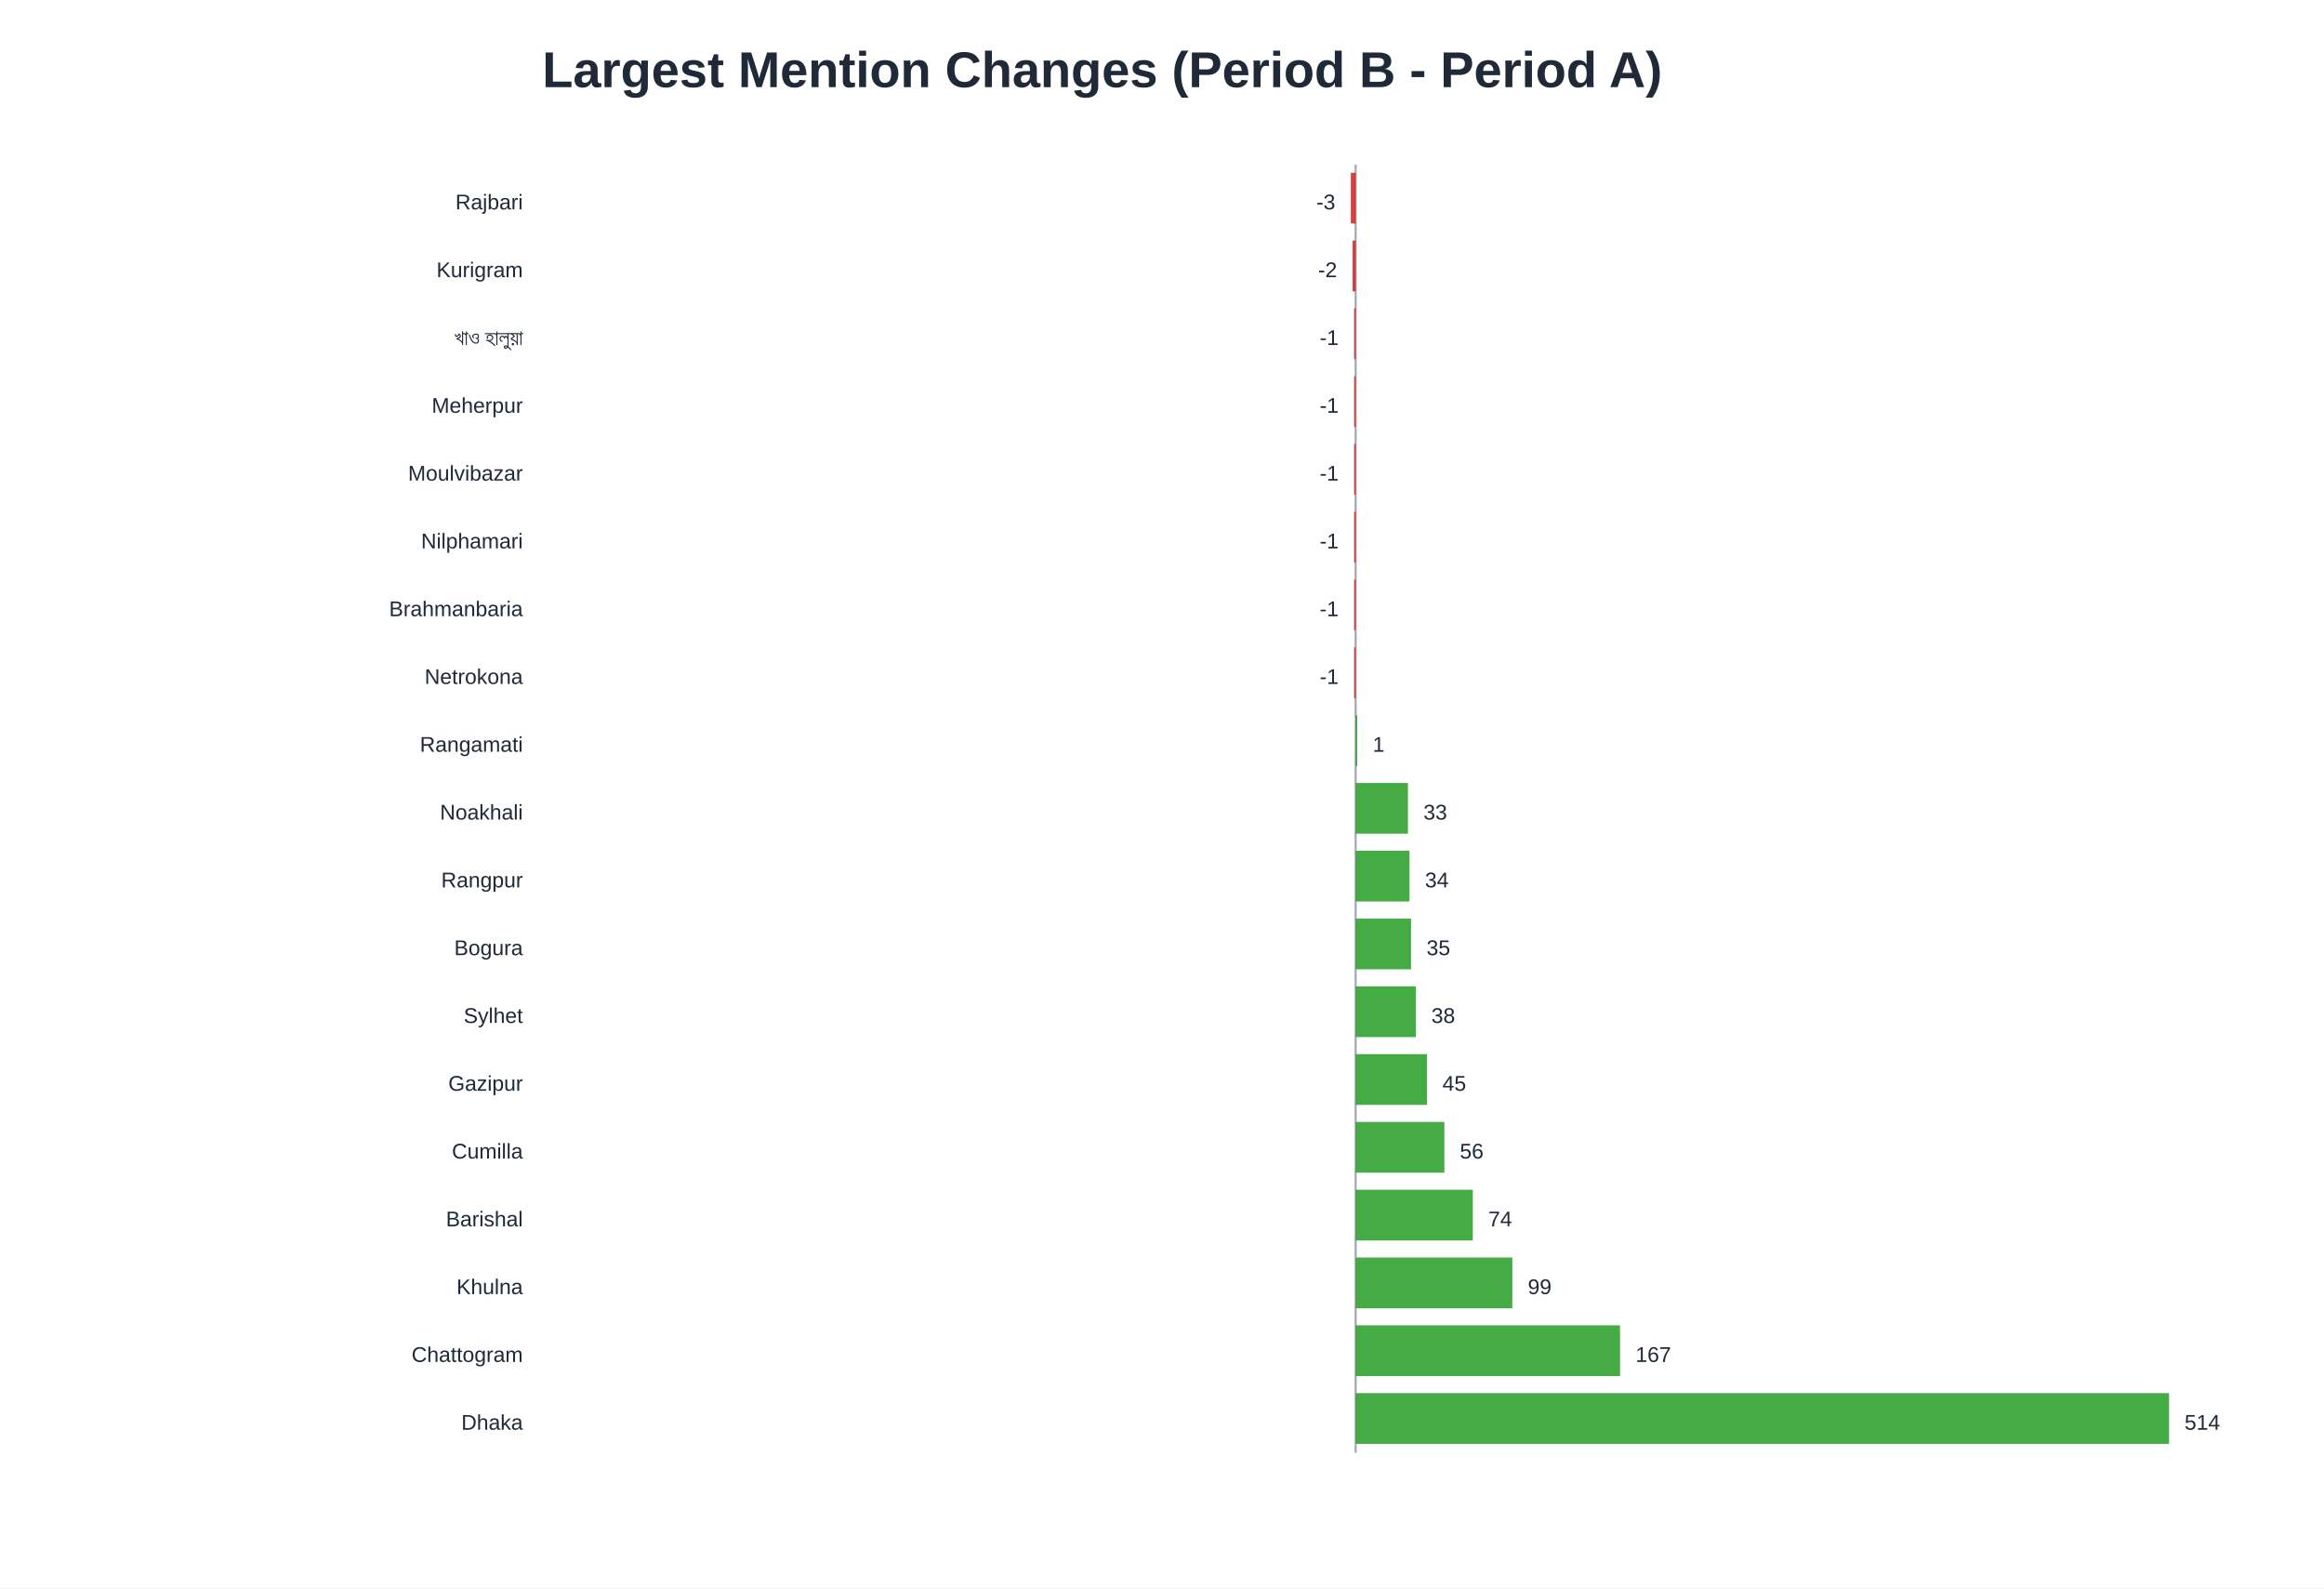
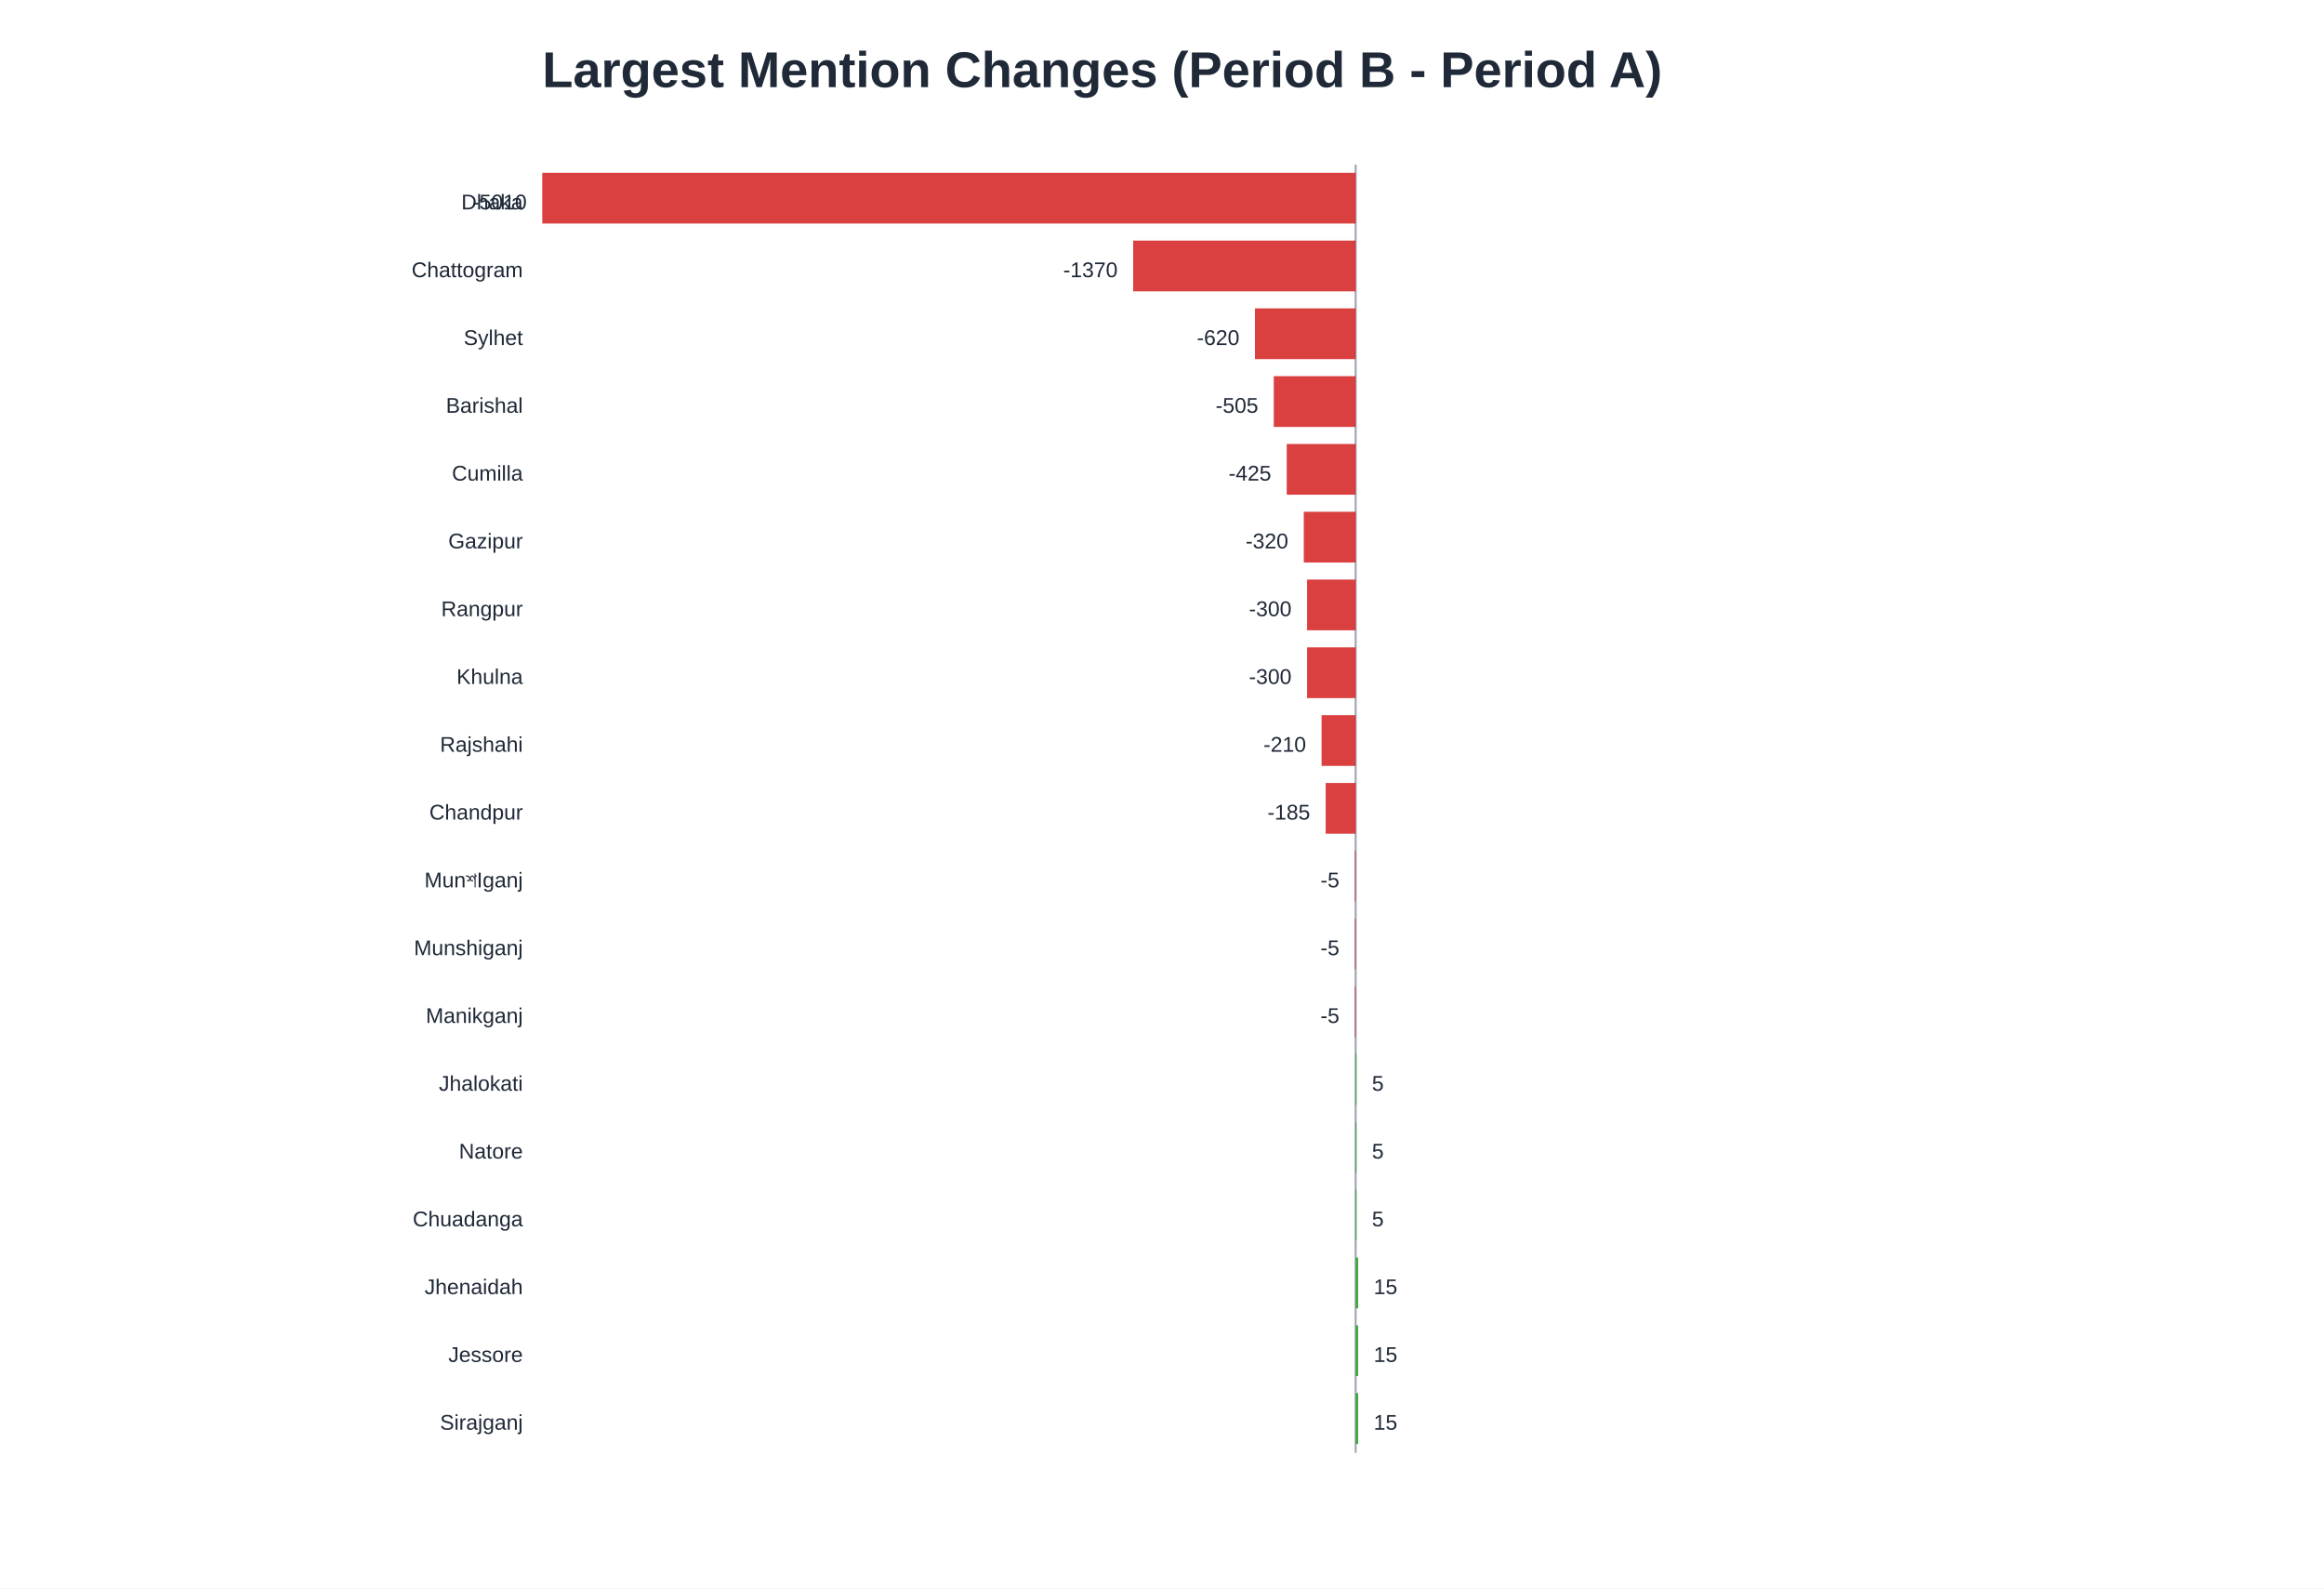
<svg xmlns="http://www.w3.org/2000/svg" width="1200" height="820" viewBox="0 0 1200 820">
  <style>text{font-family:Arial,sans-serif;fill:#1f2937} .small{font-size:11px} .axis{stroke:#9ca3af;stroke-width:1}</style>
  <rect x="0" y="0" width="1200" height="820" fill="white" />
  <text x="280" y="45" font-size="26" font-weight="700">Largest Mention Changes (Period B - Period A)</text>
  <line class="axis" x1="700.0" y1="85" x2="700.0" y2="750" stroke="#374151" />
-   <rect x="697.5" y="89.2" width="2.5" height="26.2" fill="#d62728" opacity="0.88" />
-   <text class="small" x="270" y="108.1" text-anchor="end">Rajbari</text>
-   <text class="small" x="689.5" y="108.1" text-anchor="end">-3</text>
-   <rect x="698.4" y="124.2" width="1.6" height="26.2" fill="#d62728" opacity="0.88" />
-   <text class="small" x="270" y="143.1" text-anchor="end">Kurigram</text>
-   <text class="small" x="690.4" y="143.1" text-anchor="end">-2</text>
-   <rect x="699.2" y="159.2" width="0.8" height="26.2" fill="#d62728" opacity="0.88" />
-   <text class="small" x="270" y="178.1" text-anchor="end">খাও হালুয়া</text>
-   <text class="small" x="691.2" y="178.1" text-anchor="end">-1</text>
-   <rect x="699.2" y="194.2" width="0.8" height="26.2" fill="#d62728" opacity="0.88" />
-   <text class="small" x="270" y="213.1" text-anchor="end">Meherpur</text>
-   <text class="small" x="691.2" y="213.1" text-anchor="end">-1</text>
-   <rect x="699.2" y="229.2" width="0.8" height="26.2" fill="#d62728" opacity="0.88" />
-   <text class="small" x="270" y="248.1" text-anchor="end">Moulvibazar</text>
-   <text class="small" x="691.2" y="248.1" text-anchor="end">-1</text>
-   <rect x="699.2" y="264.2" width="0.8" height="26.2" fill="#d62728" opacity="0.88" />
-   <text class="small" x="270" y="283.1" text-anchor="end">Nilphamari</text>
-   <text class="small" x="691.2" y="283.1" text-anchor="end">-1</text>
-   <rect x="699.2" y="299.2" width="0.8" height="26.2" fill="#d62728" opacity="0.88" />
-   <text class="small" x="270" y="318.1" text-anchor="end">Brahmanbaria</text>
-   <text class="small" x="691.2" y="318.1" text-anchor="end">-1</text>
-   <rect x="699.2" y="334.2" width="0.8" height="26.2" fill="#d62728" opacity="0.88" />
-   <text class="small" x="270" y="353.1" text-anchor="end">Netrokona</text>
-   <text class="small" x="691.2" y="353.1" text-anchor="end">-1</text>
-   <rect x="700.0" y="369.2" width="0.8" height="26.2" fill="#2ca02c" opacity="0.88" />
-   <text class="small" x="270" y="388.1" text-anchor="end">Rangamati</text>
-   <text class="small" x="708.8" y="388.1" text-anchor="start">1</text>
-   <rect x="700.0" y="404.2" width="27.0" height="26.2" fill="#2ca02c" opacity="0.88" />
-   <text class="small" x="270" y="423.1" text-anchor="end">Noakhali</text>
-   <text class="small" x="735.0" y="423.1" text-anchor="start">33</text>
-   <rect x="700.0" y="439.2" width="27.8" height="26.2" fill="#2ca02c" opacity="0.88" />
-   <text class="small" x="270" y="458.1" text-anchor="end">Rangpur</text>
-   <text class="small" x="735.8" y="458.1" text-anchor="start">34</text>
-   <rect x="700.0" y="474.2" width="28.6" height="26.2" fill="#2ca02c" opacity="0.88" />
-   <text class="small" x="270" y="493.1" text-anchor="end">Bogura</text>
-   <text class="small" x="736.6" y="493.1" text-anchor="start">35</text>
-   <rect x="700.0" y="509.2" width="31.1" height="26.2" fill="#2ca02c" opacity="0.88" />
-   <text class="small" x="270" y="528.1" text-anchor="end">Sylhet</text>
-   <text class="small" x="739.1" y="528.1" text-anchor="start">38</text>
-   <rect x="700.0" y="544.2" width="36.8" height="26.2" fill="#2ca02c" opacity="0.88" />
-   <text class="small" x="270" y="563.1" text-anchor="end">Gazipur</text>
-   <text class="small" x="744.8" y="563.1" text-anchor="start">45</text>
-   <rect x="700.0" y="579.2" width="45.8" height="26.2" fill="#2ca02c" opacity="0.88" />
-   <text class="small" x="270" y="598.1" text-anchor="end">Cumilla</text>
-   <text class="small" x="753.8" y="598.1" text-anchor="start">56</text>
-   <rect x="700.0" y="614.2" width="60.5" height="26.2" fill="#2ca02c" opacity="0.88" />
-   <text class="small" x="270" y="633.1" text-anchor="end">Barishal</text>
-   <text class="small" x="768.5" y="633.1" text-anchor="start">74</text>
-   <rect x="700.0" y="649.2" width="80.9" height="26.2" fill="#2ca02c" opacity="0.88" />
-   <text class="small" x="270" y="668.1" text-anchor="end">Khulna</text>
-   <text class="small" x="788.9" y="668.1" text-anchor="start">99</text>
-   <rect x="700.0" y="684.2" width="136.5" height="26.2" fill="#2ca02c" opacity="0.88" />
-   <text class="small" x="270" y="703.1" text-anchor="end">Chattogram</text>
-   <text class="small" x="844.5" y="703.1" text-anchor="start">167</text>
-   <rect x="700.0" y="719.2" width="420.0" height="26.2" fill="#2ca02c" opacity="0.88" />
-   <text class="small" x="270" y="738.1" text-anchor="end">Dhaka</text>
-   <text class="small" x="1128.0" y="738.1" text-anchor="start">514</text>
+   <rect x="280.0" y="89.2" width="420.0" height="26.2" fill="#d62728" opacity="0.88" />
+   <text class="small" x="270" y="108.1" text-anchor="end">Dhaka</text>
+   <text class="small" x="272.0" y="108.1" text-anchor="end">-5010</text>
+   <rect x="585.1" y="124.2" width="114.9" height="26.2" fill="#d62728" opacity="0.88" />
+   <text class="small" x="270" y="143.1" text-anchor="end">Chattogram</text>
+   <text class="small" x="577.1" y="143.1" text-anchor="end">-1370</text>
+   <rect x="648.0" y="159.2" width="52.0" height="26.2" fill="#d62728" opacity="0.88" />
+   <text class="small" x="270" y="178.1" text-anchor="end">Sylhet</text>
+   <text class="small" x="640.0" y="178.1" text-anchor="end">-620</text>
+   <rect x="657.7" y="194.2" width="42.3" height="26.2" fill="#d62728" opacity="0.88" />
+   <text class="small" x="270" y="213.1" text-anchor="end">Barishal</text>
+   <text class="small" x="649.7" y="213.1" text-anchor="end">-505</text>
+   <rect x="664.4" y="229.2" width="35.6" height="26.2" fill="#d62728" opacity="0.88" />
+   <text class="small" x="270" y="248.1" text-anchor="end">Cumilla</text>
+   <text class="small" x="656.4" y="248.1" text-anchor="end">-425</text>
+   <rect x="673.2" y="264.2" width="26.8" height="26.2" fill="#d62728" opacity="0.88" />
+   <text class="small" x="270" y="283.1" text-anchor="end">Gazipur</text>
+   <text class="small" x="665.2" y="283.1" text-anchor="end">-320</text>
+   <rect x="674.9" y="299.2" width="25.1" height="26.2" fill="#d62728" opacity="0.88" />
+   <text class="small" x="270" y="318.1" text-anchor="end">Rangpur</text>
+   <text class="small" x="666.9" y="318.1" text-anchor="end">-300</text>
+   <rect x="674.9" y="334.2" width="25.1" height="26.2" fill="#d62728" opacity="0.88" />
+   <text class="small" x="270" y="353.1" text-anchor="end">Khulna</text>
+   <text class="small" x="666.9" y="353.1" text-anchor="end">-300</text>
+   <rect x="682.4" y="369.2" width="17.6" height="26.2" fill="#d62728" opacity="0.88" />
+   <text class="small" x="270" y="388.1" text-anchor="end">Rajshahi</text>
+   <text class="small" x="674.4" y="388.1" text-anchor="end">-210</text>
+   <rect x="684.5" y="404.2" width="15.5" height="26.2" fill="#d62728" opacity="0.88" />
+   <text class="small" x="270" y="423.1" text-anchor="end">Chandpur</text>
+   <text class="small" x="676.5" y="423.1" text-anchor="end">-185</text>
+   <rect x="699.6" y="439.2" width="0.4" height="26.2" fill="#d62728" opacity="0.88" />
+   <text class="small" x="270" y="458.1" text-anchor="end">MunশIganj</text>
+   <text class="small" x="691.6" y="458.1" text-anchor="end">-5</text>
+   <rect x="699.6" y="474.2" width="0.4" height="26.2" fill="#d62728" opacity="0.88" />
+   <text class="small" x="270" y="493.1" text-anchor="end">Munshiganj</text>
+   <text class="small" x="691.6" y="493.1" text-anchor="end">-5</text>
+   <rect x="699.6" y="509.2" width="0.4" height="26.2" fill="#d62728" opacity="0.88" />
+   <text class="small" x="270" y="528.1" text-anchor="end">Manikganj</text>
+   <text class="small" x="691.6" y="528.1" text-anchor="end">-5</text>
+   <rect x="700.0" y="544.2" width="0.4" height="26.2" fill="#2ca02c" opacity="0.88" />
+   <text class="small" x="270" y="563.1" text-anchor="end">Jhalokati</text>
+   <text class="small" x="708.4" y="563.1" text-anchor="start">5</text>
+   <rect x="700.0" y="579.2" width="0.4" height="26.2" fill="#2ca02c" opacity="0.88" />
+   <text class="small" x="270" y="598.1" text-anchor="end">Natore</text>
+   <text class="small" x="708.4" y="598.1" text-anchor="start">5</text>
+   <rect x="700.0" y="614.2" width="0.4" height="26.2" fill="#2ca02c" opacity="0.88" />
+   <text class="small" x="270" y="633.1" text-anchor="end">Chuadanga</text>
+   <text class="small" x="708.4" y="633.1" text-anchor="start">5</text>
+   <rect x="700.0" y="649.2" width="1.3" height="26.2" fill="#2ca02c" opacity="0.88" />
+   <text class="small" x="270" y="668.1" text-anchor="end">Jhenaidah</text>
+   <text class="small" x="709.3" y="668.1" text-anchor="start">15</text>
+   <rect x="700.0" y="684.2" width="1.3" height="26.2" fill="#2ca02c" opacity="0.88" />
+   <text class="small" x="270" y="703.1" text-anchor="end">Jessore</text>
+   <text class="small" x="709.3" y="703.1" text-anchor="start">15</text>
+   <rect x="700.0" y="719.2" width="1.3" height="26.2" fill="#2ca02c" opacity="0.88" />
+   <text class="small" x="270" y="738.1" text-anchor="end">Sirajganj</text>
+   <text class="small" x="709.3" y="738.1" text-anchor="start">15</text>
</svg>
